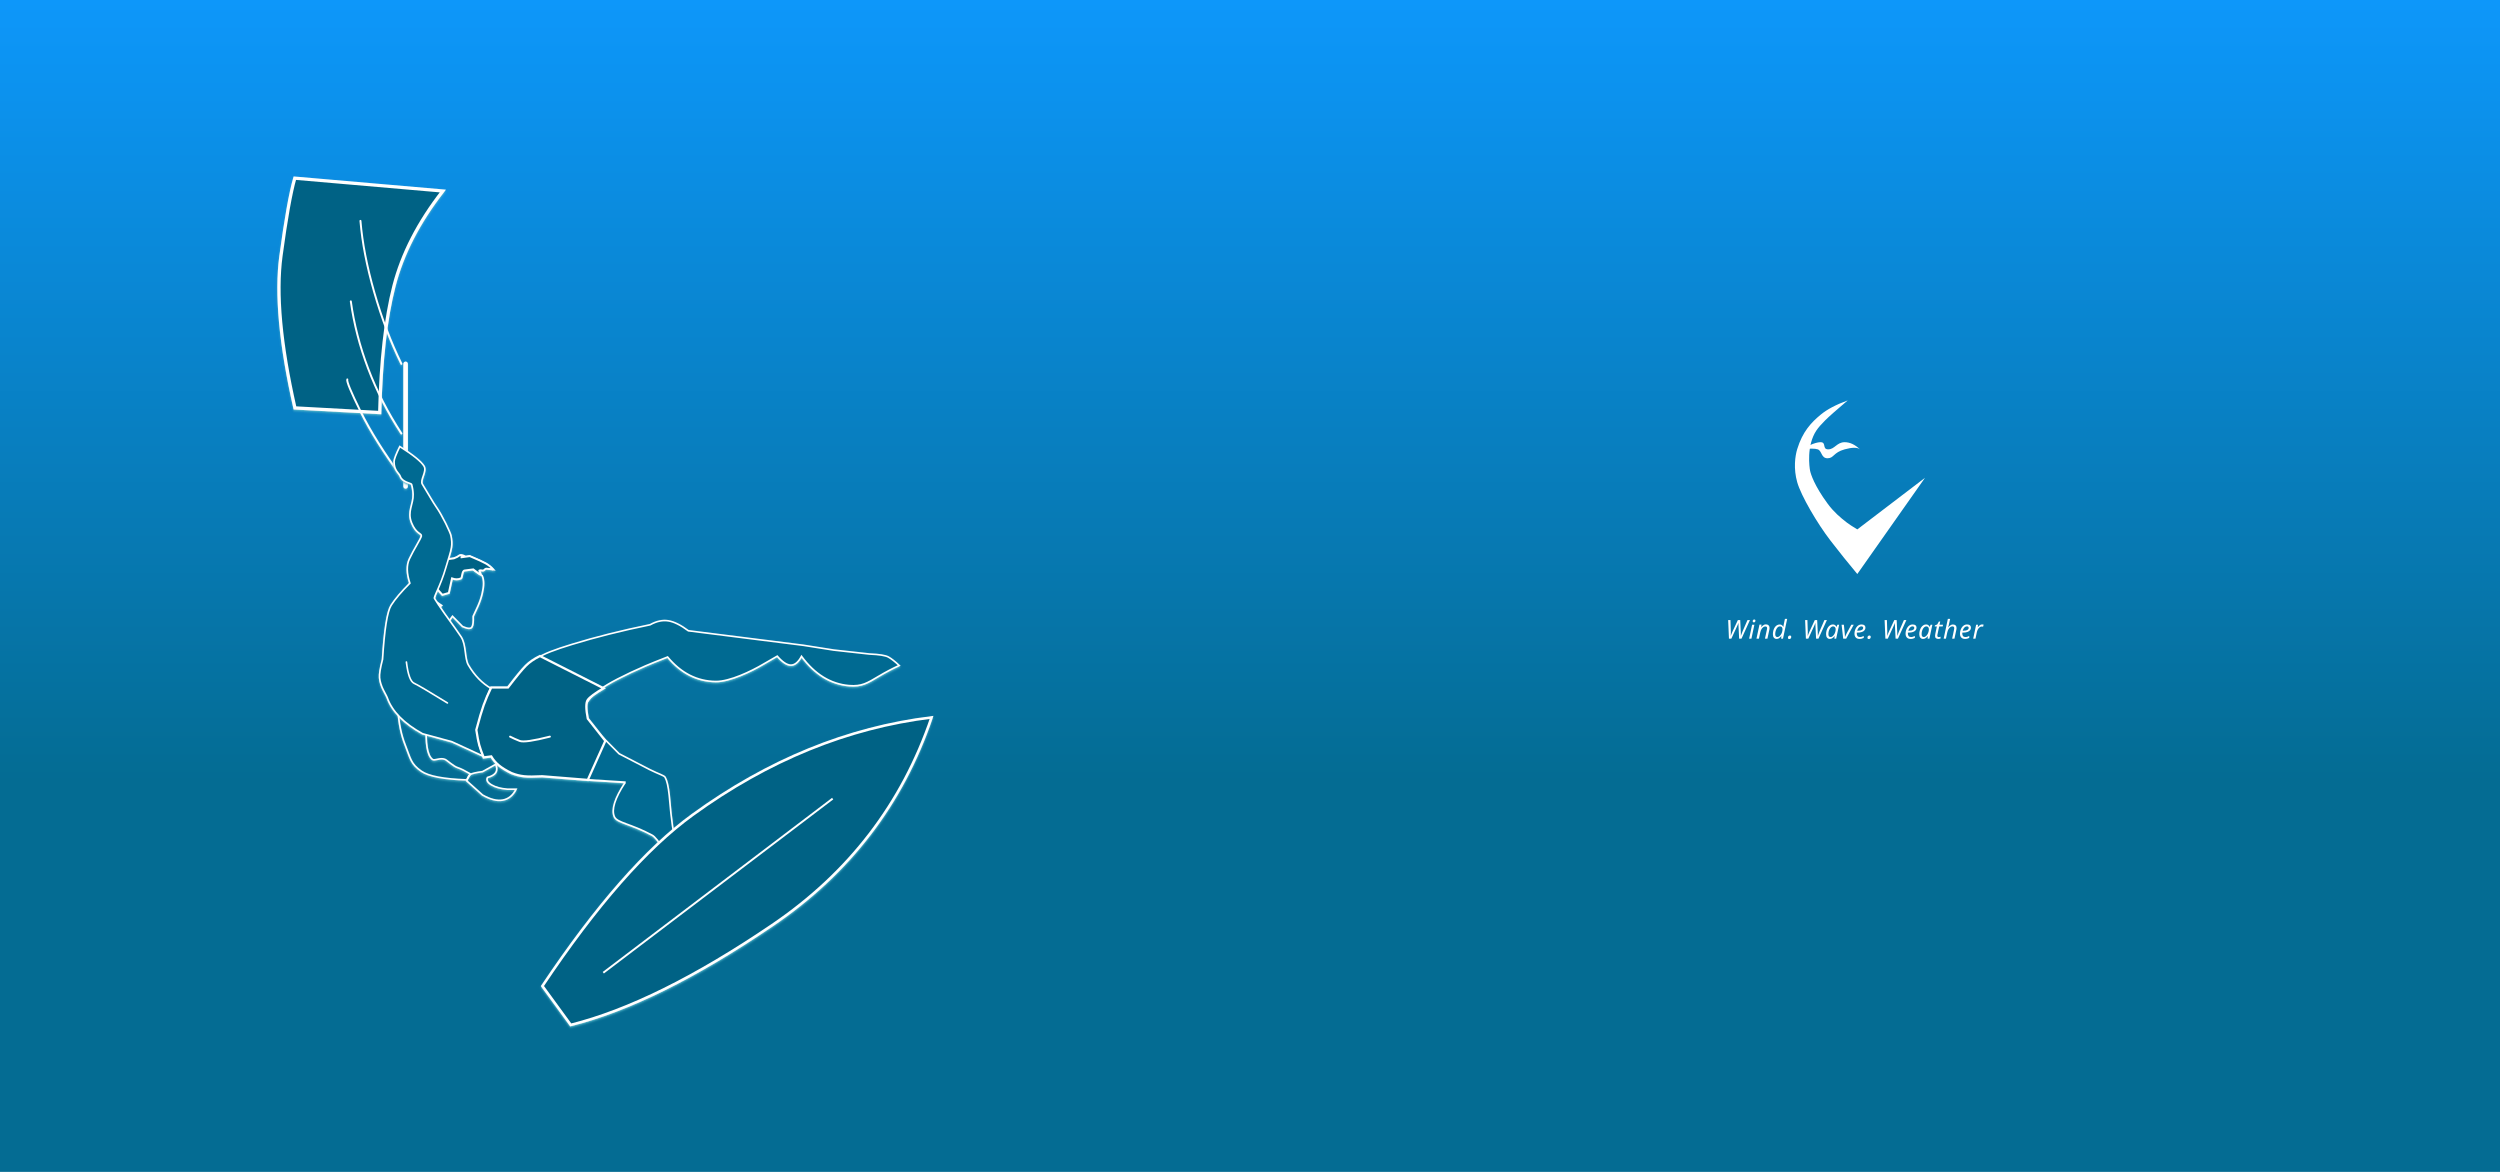
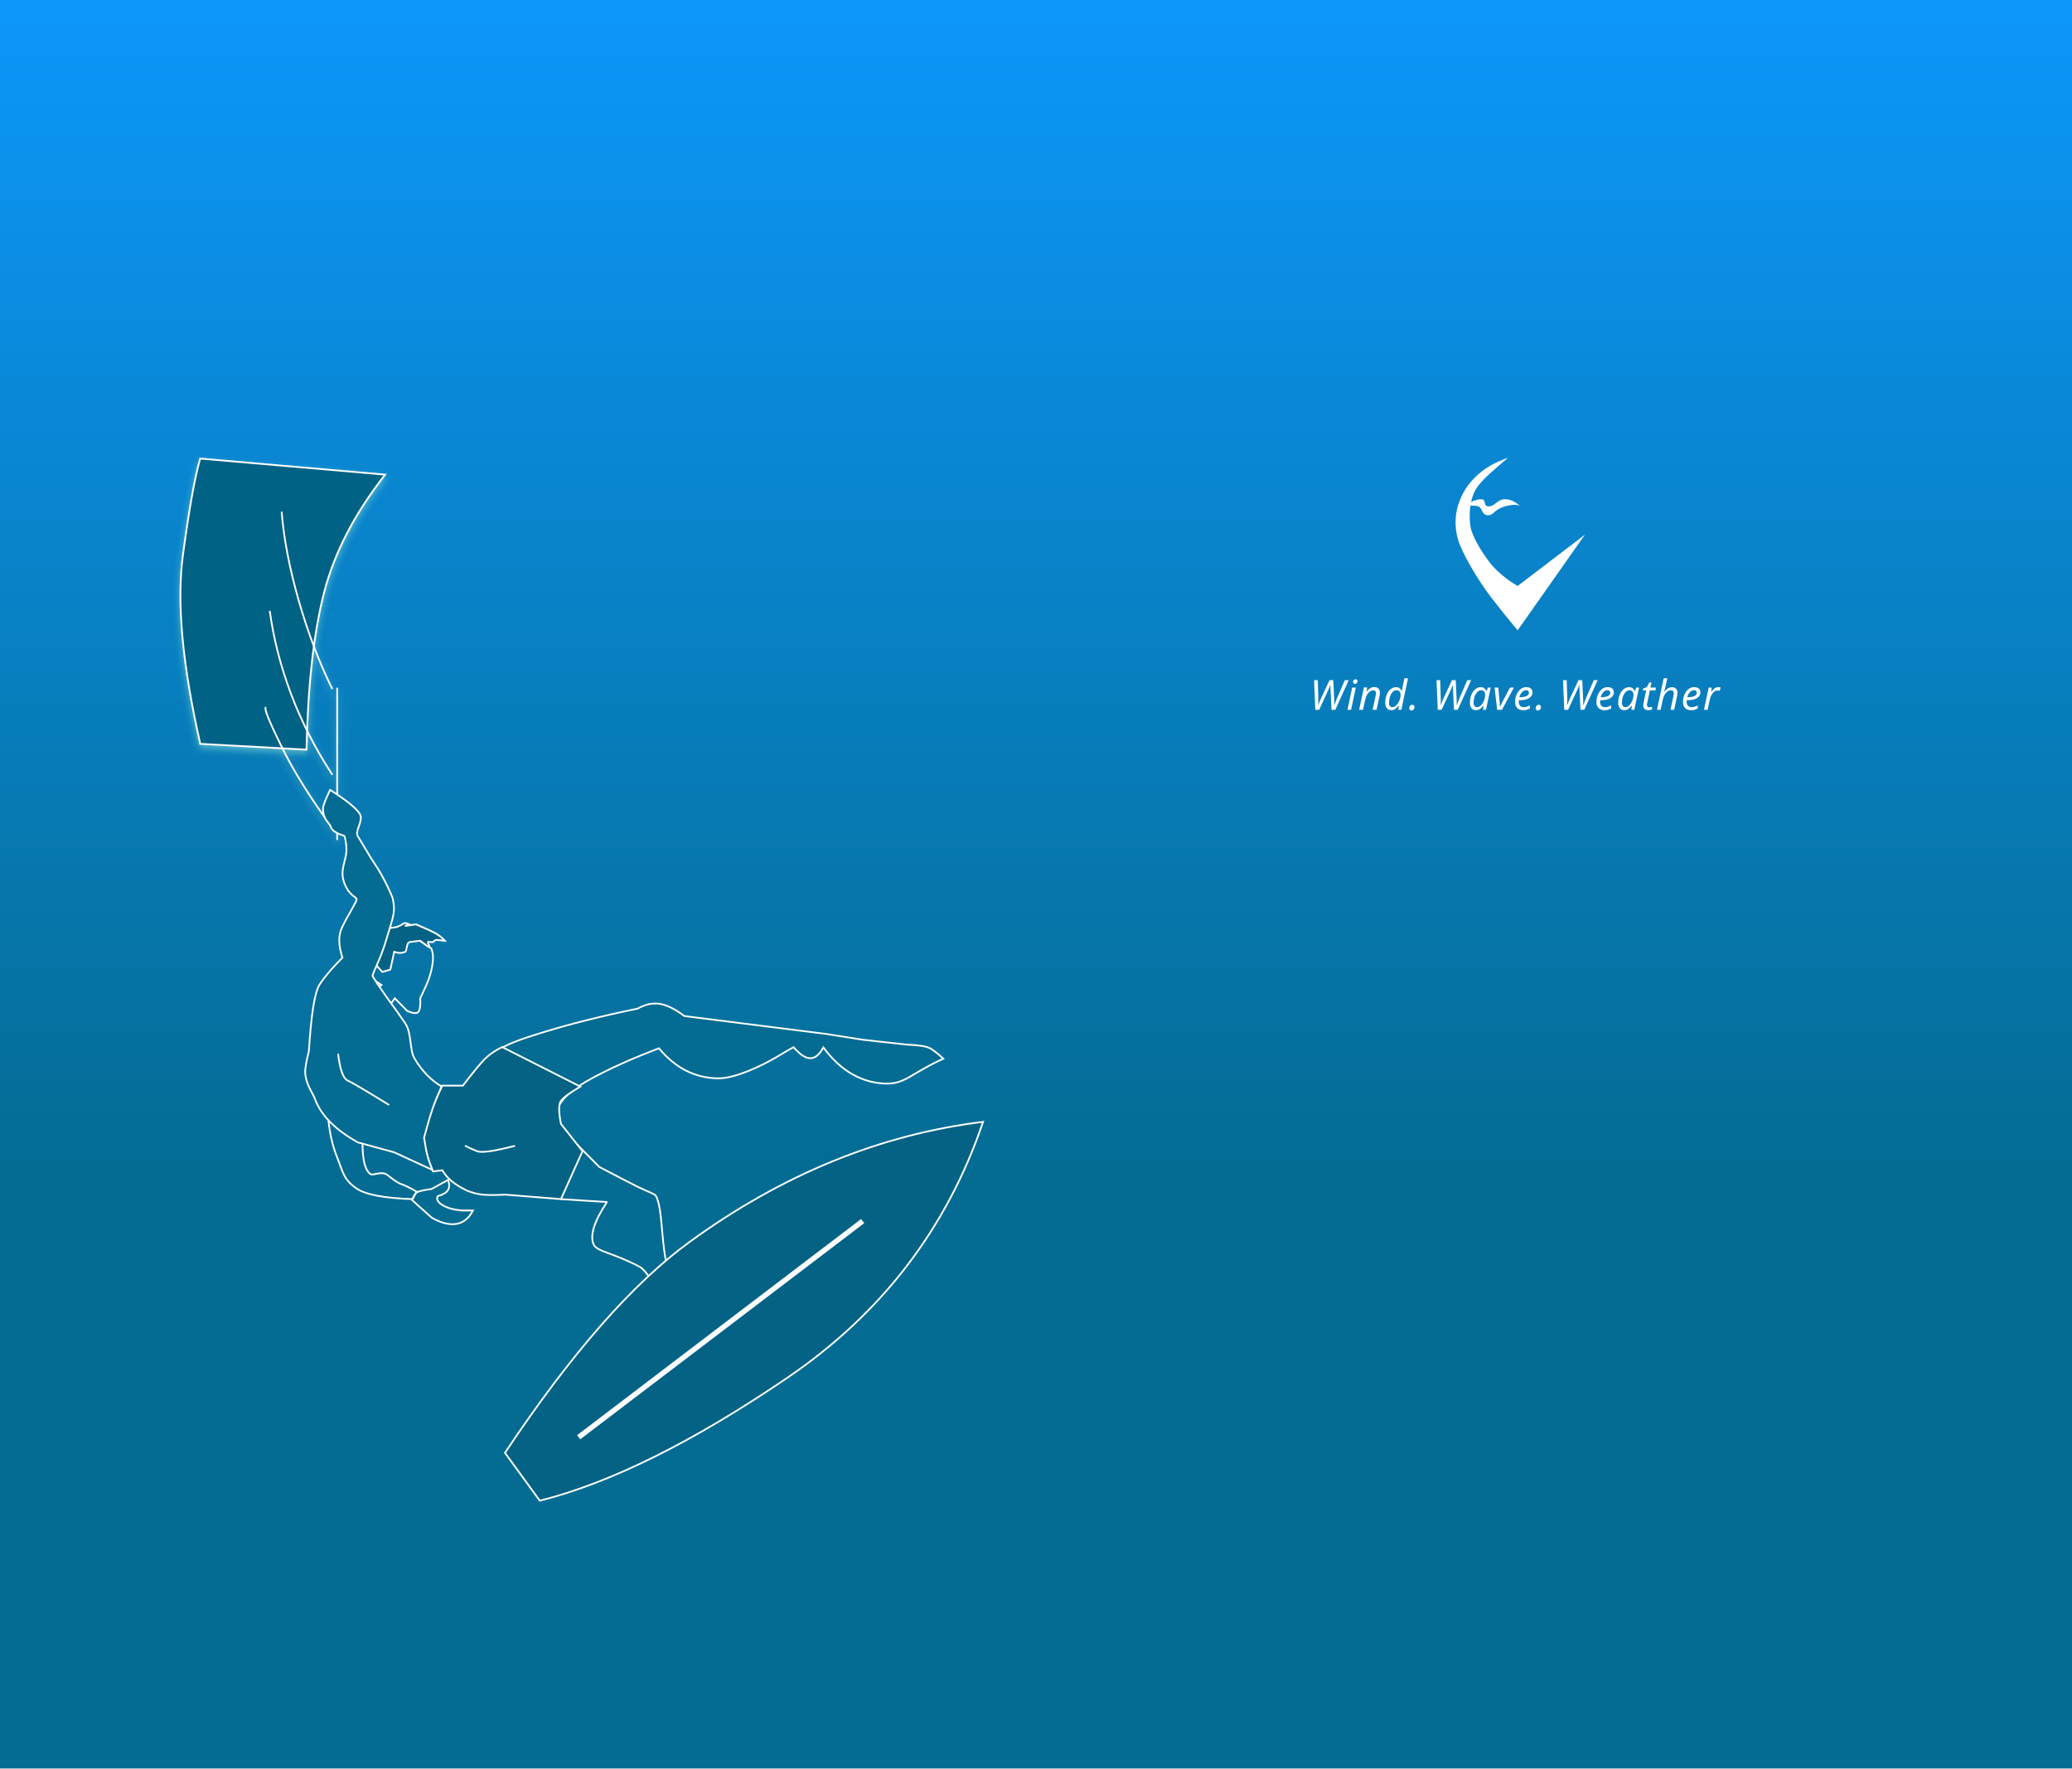
- <svg xmlns="http://www.w3.org/2000/svg" width="3840px" height="1800px" viewBox="0 0 3840 1800" version="1.1">
+ <svg xmlns="http://www.w3.org/2000/svg" width="1200px" height="1024px" viewBox="0 0 1200 1024" version="1.1">
  <defs>
    <linearGradient x1="50%" y1="0%" x2="50%" y2="66.7%" id="linearGradient-1">
      <stop stop-color="#0D97FA" offset="0%" />
      <stop stop-color="#046C93" offset="100%" />
    </linearGradient>
-     <filter x="-4.6%" y="-2.5%" width="109.3%" height="105.9%" filterUnits="objectBoundingBox" id="filter-2">
-       <feOffset dx="0" dy="2" in="SourceAlpha" result="shadowOffsetOuter1" />
-       <feGaussianBlur stdDeviation="2" in="shadowOffsetOuter1" result="shadowBlurOuter1" />
-       <feColorMatrix values="0 0 0 0 0.084   0 0 0 0 0.467   0 0 0 0 0.587  0 0 0 1 0" type="matrix" in="shadowBlurOuter1" result="shadowMatrixOuter1" />
-       <feMerge>
-         <feMergeNode in="shadowMatrixOuter1" />
-         <feMergeNode in="SourceGraphic" />
-       </feMerge>
-     </filter>
-     <filter x="-1.6%" y="-2.1%" width="103.1%" height="104.2%" filterUnits="objectBoundingBox" id="filter-3">
-       <feOffset dx="0" dy="2" in="SourceAlpha" result="shadowOffsetOuter1" />
-       <feGaussianBlur stdDeviation="2" in="shadowOffsetOuter1" result="shadowBlurOuter1" />
-       <feColorMatrix values="0 0 0 0 0.084   0 0 0 0 0.467   0 0 0 0 0.587  0 0 0 1 0" type="matrix" in="shadowBlurOuter1" result="shadowMatrixOuter1" />
-       <feMerge>
-         <feMergeNode in="shadowMatrixOuter1" />
-         <feMergeNode in="SourceGraphic" />
-       </feMerge>
-     </filter>
-     <filter x="-2.1%" y="-2.6%" width="104.4%" height="105.1%" filterUnits="objectBoundingBox" id="filter-4">
+     <filter x="-10.0%" y="-5.4%" width="120.0%" height="111.3%" filterUnits="objectBoundingBox" id="filter-2">
      <feOffset dx="0" dy="2" in="SourceAlpha" result="shadowOffsetOuter1" />
      <feGaussianBlur stdDeviation="2" in="shadowOffsetOuter1" result="shadowBlurOuter1" />
      <feColorMatrix values="0 0 0 0 0.084   0 0 0 0 0.467   0 0 0 0 0.587  0 0 0 1 0" type="matrix" in="shadowBlurOuter1" result="shadowMatrixOuter1" />
      <feMerge>
        <feMergeNode in="shadowMatrixOuter1" />
        <feMergeNode in="SourceGraphic" />
      </feMerge>
    </filter>
  </defs>
-   <g id="Artboard-Copy" stroke="none" stroke-width="1" fill="none" fill-rule="evenodd">
-     <rect id="Rectangle" fill="url(#linearGradient-1)" x="-4.54747351e-13" y="2.27373675e-13" width="3840" height="1800" />
-     <g id="Group" transform="translate(2650, 615)" fill="#FFFFFF">
-       <g id="LogoV" transform="translate(107, 0)">
-         <path d="M95.815,198.16 C88.495,193.758 83.183,190.29 79.878,187.754 C69.886,180.084 59.677,171.392 50.415,158.838 C29.597,130.62 24.302,112.918 23.299,108.047 C22.297,103.176 17.419,69.284 33.091,46.045 C35.937,41.824 40.465,36.625 46.674,30.448 C52.275,24.875 63.755,14.726 81.114,-4.82689369e-14 C63.289,6.475 49.499,13.738 39.743,21.79 C25.111,33.868 11.79,47.839 3.53,74.839 C0.228,85.63 -2.401,104.903 3.53,125.714 C9.461,146.525 34.286,188.989 54.682,215.447 C68.28,233.086 81.991,250.169 95.815,266.696 C108.416,248.788 124.172,226.395 143.084,199.517 C161.997,172.638 180.909,145.76 199.822,118.882 L95.815,198.16 Z" id="Path-9" />
-         <path d="M9.991,75.201 C23.32,67.87 33.121,64.205 39.394,64.205 C48.802,64.205 41.373,75.201 51.2,75.201 C61.027,75.201 64.327,64.205 76.392,64.205 C84.435,64.205 92.275,67.87 99.911,75.201 C95.953,71.979 88.114,71.979 76.392,75.201 C58.809,80.034 59.998,88.899 50.078,88.899 C40.158,88.899 41.586,77.427 35.071,75.201 C30.728,73.718 22.368,73.718 9.991,75.201 Z" id="Path-10" />
+   <g id="Artboard-Copy-5" stroke="none" stroke-width="1" fill="none" fill-rule="evenodd">
+     <rect id="Rectangle" fill="url(#linearGradient-1)" x="0" y="0" width="1200" height="1024" />
+     <g id="Group" transform="translate(758, 265)" fill="#FFFFFF">
+       <g id="LogoV" transform="translate(85, 0)">
+         <path d="M35.931,74.31 C33.186,72.659 31.193,71.359 29.954,70.408 C26.207,67.532 22.379,64.272 18.906,59.564 C11.099,48.983 9.113,42.344 8.737,40.518 C8.361,38.691 6.532,25.982 12.409,17.267 C13.476,15.684 15.174,13.734 17.503,11.418 C19.603,9.328 23.908,5.522 30.418,-1.81008513e-14 C23.733,2.428 18.562,5.152 14.904,8.171 C9.416,12.7 4.421,17.94 1.324,28.065 C0.086,32.111 -0.9,39.338 1.324,47.143 C3.548,54.947 12.857,70.871 20.506,80.793 C25.605,87.407 30.747,93.813 35.931,100.011 C40.656,93.296 46.565,84.898 53.657,74.819 C60.749,64.739 67.841,54.66 74.933,44.581 L35.931,74.31 Z" id="Path-9" />
+         <path d="M3.747,28.201 C8.745,25.451 12.42,24.077 14.773,24.077 C18.301,24.077 15.515,28.201 19.2,28.201 C22.885,28.201 24.123,24.077 28.647,24.077 C31.663,24.077 34.603,25.451 37.467,28.201 C35.983,26.992 33.043,26.992 28.647,28.201 C22.053,30.013 22.499,33.337 18.779,33.337 C15.059,33.337 15.595,29.035 13.152,28.201 C11.523,27.644 8.388,27.644 3.747,28.201 Z" id="Path-10" />
      </g>
-       <text id="Wind.-Wave.-Weather" font-family="Avenir-MediumOblique, Avenir" font-size="40" font-style="italic" font-weight="400" letter-spacing="1.111">
-         <tspan x="0.184" y="366">Wind. Wave. Weather</tspan>
+       <text id="Wind.-Wave.-Weather" font-family="Avenir-LightOblique, Avenir" font-size="24" font-style="italic" font-weight="300" letter-spacing="0.667">
+         <tspan x="0.487" y="146">Wind. Wave. Weather</tspan>
      </text>
    </g>
-     <g id="Group-5" transform="translate(426, 271)" stroke="#FFFFFF">
+     <g id="Group-5" transform="translate(104, 265)" stroke="#FFFFFF">
      <g id="Kite" filter="url(#filter-2)">
-         <path d="M26.811,2.668 L254.178,22.381 C216.769,70.413 191.766,119.044 179.133,168.257 C166.36,218.015 159.055,282.816 157.247,362.665 L157.247,362.665 L27.005,355.546 C4.919,257.913 -2.261,180.096 5.55,122.095 C13.192,65.35 20.271,25.539 26.811,2.668 L26.811,2.668 Z" id="Rectangle" stroke-width="5" fill="#046285" />
-         <path d="M190.55,287.814 C174.211,254.566 160.32,217.975 148.879,178.039 C137.437,138.103 130.361,101.511 127.65,68.264" id="Line" stroke-width="3" stroke-linecap="round" />
-         <path d="M190.55,461.24 C163.612,424.6 142.707,391.217 127.835,361.092 C112.964,330.966 106.17,314.535 107.453,311.798" id="Line" stroke-width="3" stroke-linecap="round" />
-         <path d="M190.55,394.822 C169.454,362.58 152.422,329.324 139.453,295.054 C126.485,260.784 117.617,226.392 112.85,191.876" id="Line" stroke-width="3" stroke-linecap="round" />
-         <line x1="197.025" y1="476" x2="197.025" y2="287.814" id="Path-7" stroke-width="7" stroke-linecap="round" />
+         <path d="M11.94,0.534 L119.034,9.838 C101.348,32.371 89.55,55.188 83.633,78.284 C77.689,101.489 74.309,131.753 73.499,169.077 L73.499,169.077 L11.98,165.707 C1.639,120.051 -1.721,83.681 1.919,56.599 C5.524,29.772 8.863,11.083 11.94,0.534 L11.94,0.534 Z" id="Rectangle" fill="#046285" />
+         <path d="M88.286,133.628 C80.715,118.192 74.28,101.203 68.979,82.661 C63.678,64.119 60.399,47.13 59.143,31.694" id="Line" stroke-linecap="round" />
+         <path d="M88.286,214.147 C75.805,197.136 66.119,181.637 59.229,167.65 C52.338,153.663 49.191,146.034 49.785,144.764" id="Line" stroke-linecap="round" />
+         <path d="M88.286,183.31 C78.512,168.341 70.62,152.9 64.612,136.989 C58.603,121.078 54.494,105.11 52.286,89.085" id="Line" stroke-linecap="round" />
+         <line x1="91.286" y1="221" x2="91.286" y2="133.628" id="Path-7" stroke-linecap="round" />
      </g>
-       <g id="SURFER" filter="url(#filter-3)" transform="translate(97, 414)">
-         <path d="M88.265,405.813 C89.71,426.354 93.321,443.936 99.095,458.559 C107.757,480.495 107.757,488.217 124.23,499.658 C135.212,507.285 158.496,511.721 194.081,512.966 L199.38,503.664 C191.081,498.81 184.592,495.622 179.914,494.1 C173.275,491.941 163.775,482.747 160.489,481.406 C152.811,478.274 144.595,484.133 141.173,481.406 C133.231,475.076 130.233,456.544 132.177,425.81 L111.877,421.373 L88.265,405.813 Z" id="Path-11" stroke-width="2.5" />
-         <path d="M127.155,226.386 L147.525,176.54 L198.556,169.339 C210.829,174.552 219.049,178.35 223.216,180.734 C227.384,183.118 231.167,186.187 234.567,189.94 C223.169,185.595 215.854,183.84 212.623,184.674 C209.391,185.507 206.47,187.263 203.86,189.94 L217.584,199.175 C220.536,205.547 220.536,214.85 217.584,227.083 C215.956,233.828 213.729,240.167 210.87,246.468 C209.32,249.885 206.983,254.925 203.86,261.588 C204.297,269.877 203.611,275.438 201.803,278.271 C199.995,281.104 195.202,280.794 187.426,277.343 L172.006,261.588 L162.644,274.843 L140.15,257.059 L155.385,244.944 L127.155,226.386 Z" id="Path-13" stroke-width="2.5" />
-         <path d="M127.155,225.744 L147.525,176.298 L174.244,172.559 C178.267,171.005 180.988,169.581 182.407,168.285 C183.826,166.99 186.55,167.28 190.579,169.156 L184.536,171.118 L198.556,169.156 C210.829,174.326 219.049,178.094 223.216,180.459 C227.384,182.824 231.167,185.868 234.567,189.591 C229.788,189.002 226.474,188.652 224.626,188.542 C221.702,188.369 221.125,190.897 219.466,191.322 C217.877,191.729 214.764,190.473 213.325,191.322 C212.723,191.677 216.095,196.728 215.187,197.472 C214.795,197.794 211.019,195.167 203.86,189.591 C197.462,190.306 193.034,190.883 190.579,191.322 C186.368,192.075 187.295,202.49 185.028,203.456 C180.777,205.265 176.198,205.265 171.291,203.456 L166.406,225.744 L156.482,228.644 L146.396,217.49 L140.15,256.169 L135.358,246.77 L127.155,225.744 Z" id="Path-13" stroke-width="3" fill="#046285" />
-         <path d="M345.537,524.984 C332.723,524.991 317.679,531.318 299.47,529.197 C287.331,527.783 276.248,523.498 266.222,516.34 L258.367,508.356 L239.483,403.495 C234.151,423.563 231.021,443.577 229.362,459.476 C227.702,475.374 232.765,492.31 244.552,510.282 L193.271,495.831 L146.733,490.715 C116.03,479.581 95.308,464.226 84.57,444.65 C81.555,439.156 71.717,430.018 68.147,416.258 C66.759,410.907 66.764,401.311 68.163,387.47 C63.778,341.622 63.794,313.594 68.211,303.387 C72.629,293.179 80.329,280.511 91.311,265.38 C84.007,251.175 81.801,238.978 84.693,228.791 C89.03,213.511 97.422,195.127 97.425,190.955 C97.427,186.782 88.826,189.251 79.317,173.211 C69.809,157.172 77.778,144.628 74.928,129.804 C73.928,124.601 72.323,119.617 70.114,114.851 C69.486,113.497 55.212,113.879 51.152,105.665 C48.966,101.242 39.941,98.425 38.134,84.493 C37.682,81.007 39.373,72.99 43.207,60.44 C65.575,70.079 79.43,78.088 84.775,84.466 C90.689,91.522 81.623,106.465 86.412,112.099 C99.352,127.322 107.638,137.788 112.37,142.625 C124.623,155.15 140.575,178.937 142.12,183.053 C144.835,190.281 145.868,195.397 145.881,201.129 C145.89,204.971 145.44,209.09 144.732,214.307 C144.038,219.424 143.095,225.597 142.092,233.601 C138.54,261.94 130.605,280.501 132.333,282.573 C136.012,286.984 142.412,293.906 151.535,303.34 C167.046,318.867 177.156,329.212 181.865,334.372 C191.736,345.189 192.322,366.426 199.723,375.426 C211.614,389.885 224.989,399.919 239.849,405.527 C256.418,403.735 265.231,401.812 266.289,399.758 C290.323,353.078 301.499,343.998 352.221,319.142 C386.036,302.571 423.916,286.416 465.86,270.677 C474.599,263.82 483.435,260.389 492.37,260.384 C501.304,260.379 512.265,263.799 525.253,270.643 L703.092,265.032 L750.44,265.005 L805.545,262.419 C820.36,260.686 830.167,260.68 834.966,262.403 C839.765,264.125 845.929,267.547 853.457,272.669 C844.652,278.427 835.114,285.552 824.843,294.045 C809.437,306.785 801.945,313.837 782.126,315.246 C753.808,317.26 727.46,306.261 703.082,282.249 C699.625,291.961 694.929,297.259 688.995,298.141 C683.061,299.024 675.448,295.556 666.156,287.739 C664.743,288.698 658.473,293.804 647.347,303.058 C630.658,316.938 600.327,337.868 579.191,341.008 C550.638,345.249 524.256,336.715 500.046,315.407 C485.784,323.765 475.34,330.033 468.716,334.209 C454.55,343.139 441.414,352.063 429.307,360.98 C408.709,376.153 395.805,389.055 390.596,399.687 C387.414,405.395 385.821,410.858 385.818,416.077 C385.815,421.296 387.402,426.098 390.578,430.482 L449.637,473.816 C474.943,482.351 491.713,487.917 499.946,490.514 C514.612,495.141 523.194,496.023 525.123,498.402 C528.678,502.784 532.227,511.609 535.772,524.876 C540.896,545.718 545.01,560.991 548.115,570.696 C551.219,580.401 555.712,590.242 561.592,600.219 L541.158,609.149 C531.187,597.61 523.94,591.052 519.417,589.475 C484.096,577.158 463.395,579.155 457.829,570.747 C451.195,560.725 453.825,542.551 465.719,516.227" id="Path-8" stroke-width="2.5" fill="#046B92" transform="translate(445.7596, 334.7945) rotate(9) translate(-445.7596, -334.7945) " />
-         <path d="M219.897,478.351 C216.672,470.368 214.397,463.984 213.072,459.197 C211.748,454.411 210.27,446.737 208.64,436.174 C213.157,419.142 216.91,406.444 219.897,398.082 C222.884,389.719 226.76,380.662 231.524,370.909 L257.231,370.909 C270.01,354.197 279.171,343.063 284.714,337.506 C290.257,331.95 297.478,327.007 306.377,322.678 L404.07,372.109 C390.883,379.909 382.81,385.877 379.852,390.014 C376.893,394.15 376.893,403.747 379.852,418.804 L406.796,452.965 L379.852,512.966 L309.942,507.345 C297.763,508.016 288.442,508.016 281.979,507.345 C275.517,506.675 269.036,505.034 262.537,502.425 C254.454,498.468 248.022,494.518 243.24,490.574 C238.458,486.63 234.552,482.055 231.524,476.847 L219.897,478.351 Z" id="Path-9" stroke-width="3.5" fill="#046285" />
-         <path d="M260.494,446.458 C264.864,448.722 269.77,450.922 275.211,453.058 C280.652,455.194 296.117,452.994 321.607,446.458" id="Path-10" stroke-width="3" stroke-linecap="round" />
-         <path d="M101.228,331.915 C103.555,351.118 107.49,361.983 113.033,364.508 C118.576,367.033 135.63,377.107 164.194,394.729" id="Path-10" stroke-width="2.5" stroke-linecap="round" />
-         <path d="M193.824,514.317 C195.198,509.599 196.989,506.421 199.197,504.783 C201.405,503.145 207.743,501.621 218.21,500.213 L238.542,488.949 C240.619,494.12 240.619,498.348 238.542,501.633 C236.464,504.919 232.19,507.449 225.719,509.226 C223.757,513.204 225.863,517.007 232.037,520.635 C238.211,524.264 246.301,526.452 256.307,527.201 L269.753,527.201 C264.869,536.826 258.009,542.407 249.172,543.944 C240.336,545.481 230.015,542.888 218.21,536.166 L193.824,514.317 Z" id="Path-12" stroke-width="2.5" />
-         <line x1="379.852" y1="512.966" x2="438.024" y2="516.661" id="Path-3" stroke-width="3" />
+       <g id="SURFER" transform="translate(45, 192)">
+         <path d="M40.867,187.764 C41.536,197.268 43.208,205.403 45.881,212.169 C49.892,222.318 49.892,225.891 57.519,231.185 C62.604,234.714 73.384,236.766 89.86,237.343 L92.314,233.039 C88.471,230.793 85.467,229.318 83.301,228.614 C80.227,227.615 75.829,223.36 74.307,222.74 C70.752,221.291 66.948,224.002 65.364,222.74 C61.687,219.811 60.298,211.237 61.199,197.016 L51.799,194.964 L40.867,187.764 Z" id="Path-11" />
+         <path d="M58.873,104.746 L68.305,81.683 L91.932,78.351 C97.615,80.763 101.421,82.52 103.35,83.623 C105.28,84.726 107.031,86.146 108.605,87.883 C103.328,85.873 99.941,85.06 98.445,85.446 C96.949,85.832 95.597,86.644 94.388,87.883 L100.742,92.156 C102.109,95.104 102.109,99.408 100.742,105.068 C99.989,108.189 98.957,111.122 97.634,114.037 C96.916,115.618 95.834,117.95 94.388,121.033 C94.59,124.868 94.273,127.441 93.436,128.752 C92.598,130.063 90.38,129.92 86.779,128.323 L79.64,121.033 L75.305,127.166 L64.89,118.938 L71.944,113.332 L58.873,104.746 Z" id="Path-13" />
+         <path d="M58.873,104.449 L68.305,81.571 L80.676,79.841 C82.538,79.122 83.798,78.463 84.455,77.863 C85.112,77.264 86.374,77.398 88.239,78.266 L85.441,79.174 L91.932,78.266 C97.615,80.659 101.421,82.402 103.35,83.496 C105.28,84.59 107.031,85.999 108.605,87.721 C106.393,87.449 104.859,87.287 104.003,87.236 C102.649,87.156 102.382,88.326 101.614,88.522 C100.878,88.71 99.437,88.129 98.771,88.522 C98.492,88.686 100.053,91.023 99.633,91.368 C99.451,91.517 97.703,90.301 94.388,87.721 C91.426,88.052 89.376,88.319 88.239,88.522 C86.289,88.87 86.719,93.69 85.669,94.136 C83.701,94.973 81.581,94.973 79.309,94.136 L77.047,104.449 L72.452,105.79 L67.782,100.63 L64.89,118.526 L62.671,114.177 L58.873,104.449 Z" id="Path-13" fill="#046285" />
+         <path d="M159.976,242.91 C154.043,242.914 147.077,245.842 138.646,244.862 C133.026,244.208 127.895,242.226 123.253,238.915 L119.617,235.221 L110.879,186.703 C108.409,195.988 106.959,205.249 106.19,212.605 C105.421,219.962 107.764,227.798 113.22,236.113 L89.478,229.429 L67.932,227.064 C53.717,221.914 44.123,214.81 39.152,205.753 C37.757,203.211 33.202,198.983 31.55,192.616 C30.908,190.141 30.911,185.701 31.559,179.297 C29.531,158.083 29.54,145.115 31.586,140.391 C33.631,135.668 37.197,129.806 42.282,122.805 C38.902,116.232 37.881,110.589 39.22,105.875 C41.229,98.805 45.115,90.298 45.117,88.368 C45.118,86.437 41.135,87.58 36.734,80.159 C32.333,72.738 36.023,66.933 34.704,60.075 C34.241,57.667 33.498,55.361 32.476,53.156 C32.185,52.53 25.576,52.707 23.697,48.907 C22.685,46.861 18.507,45.557 17.67,39.111 C17.461,37.498 18.245,33.789 20.021,27.982 C30.376,32.441 36.791,36.146 39.265,39.096 C42.003,42.361 37.805,49.276 40.022,51.882 C46.012,58.925 49.848,63.767 52.038,66.005 C57.711,71.8 65.096,82.805 65.811,84.71 C67.068,88.054 67.546,90.421 67.551,93.073 C67.555,94.851 67.347,96.757 67.019,99.171 C66.697,101.538 66.26,104.394 65.795,108.098 C64.149,121.211 60.475,129.799 61.275,130.758 C62.978,132.799 65.941,136.001 70.164,140.365 C77.345,147.549 82.025,152.335 84.205,154.723 C88.775,159.727 89.045,169.553 92.471,173.717 C97.976,180.407 104.168,185.049 111.048,187.643 C118.719,186.813 122.8,185.923 123.29,184.972 C134.42,163.373 139.595,159.171 163.08,147.667 C178.737,139.998 196.276,132.521 215.697,125.237 C219.743,122.064 223.835,120.476 227.971,120.473 C232.108,120.471 237.183,122.052 243.196,125.218 L325.535,122.614 L347.457,122.599 L372.971,121.4 C379.83,120.597 384.37,120.594 386.592,121.39 C388.814,122.187 391.668,123.77 395.153,126.14 C391.076,128.804 386.66,132.102 381.904,136.032 C374.77,141.927 371.301,145.191 362.125,145.844 C349.014,146.777 336.815,141.689 325.53,130.58 C323.928,135.074 321.754,137.525 319.007,137.934 C316.259,138.342 312.734,136.738 308.432,133.122 C307.778,133.565 304.875,135.928 299.723,140.211 C291.996,146.634 277.952,156.32 268.166,157.773 C254.945,159.737 242.731,155.79 231.523,145.932 C224.919,149.8 220.084,152.7 217.016,154.633 C210.457,158.766 204.375,162.895 198.769,167.022 C189.231,174.044 183.256,180.014 180.844,184.933 C179.37,187.574 178.633,190.102 178.631,192.517 C178.629,194.932 179.364,197.154 180.834,199.182 L208.176,219.23 C219.892,223.178 227.656,225.752 231.468,226.953 C238.258,229.093 242.231,229.502 243.125,230.602 C244.77,232.63 246.413,236.712 248.054,242.851 C250.425,252.494 252.329,259.561 253.766,264.051 C255.203,268.542 257.282,273.095 260.004,277.711 L250.543,281.844 C245.927,276.505 242.572,273.471 240.478,272.741 C224.125,267.044 214.541,267.969 211.964,264.079 C208.893,259.442 210.112,251.033 215.62,238.852" id="Path-8" fill="#046B92" transform="translate(206.3953, 154.9127) rotate(9) translate(-206.3953, -154.9127) " />
+         <path d="M101.813,221.327 C100.32,217.633 99.267,214.679 98.653,212.464 C98.04,210.25 97.356,206.699 96.601,201.812 C98.693,193.931 100.43,188.056 101.813,184.187 C103.196,180.318 104.991,176.127 107.197,171.615 L119.099,171.615 C125.016,163.882 129.257,158.73 131.824,156.16 C134.39,153.589 137.734,151.302 141.854,149.299 L187.086,172.17 C180.981,175.779 177.243,178.54 175.873,180.454 C174.503,182.368 174.503,186.808 175.873,193.775 L188.348,209.581 L175.873,237.343 L143.505,234.742 C137.865,235.052 133.55,235.052 130.558,234.742 C127.566,234.431 124.565,233.673 121.556,232.465 C117.813,230.635 114.835,228.807 112.621,226.982 C110.407,225.157 108.599,223.04 107.197,220.631 L101.813,221.327 Z" id="Path-9" fill="#046285" />
+         <path d="M120.61,206.57 C122.633,207.618 124.905,208.636 127.424,209.624 C129.943,210.612 137.104,209.594 148.906,206.57" id="Path-10" stroke-linecap="round" />
+         <path d="M46.869,153.573 C47.946,162.458 49.768,167.484 52.335,168.653 C54.901,169.821 62.797,174.482 76.022,182.636" id="Path-10" stroke-linecap="round" />
+         <path d="M89.742,237.968 C90.377,235.785 91.207,234.314 92.229,233.556 C93.252,232.798 96.186,232.093 101.032,231.442 L110.446,226.23 C111.408,228.623 111.408,230.579 110.446,232.099 C109.484,233.619 107.505,234.79 104.509,235.612 C103.6,237.452 104.575,239.212 107.434,240.891 C110.293,242.57 114.039,243.582 118.671,243.929 L124.897,243.929 C122.635,248.382 119.459,250.964 115.368,251.676 C111.277,252.387 106.498,251.187 101.032,248.077 L89.742,237.968 Z" id="Path-12" />
+         <line x1="175.873" y1="237.343" x2="202.807" y2="239.052" id="Path-3" />
      </g>
-       <g id="SURFBOARD" filter="url(#filter-4)" transform="translate(363, 750)">
-         <path d="M350.201,665.892 C428.949,550.063 464.795,420.928 457.74,278.486 C450.684,136.045 429.397,22.904 393.879,-60.938 L320.024,-59.773 C271.028,80.661 247.338,194.906 248.954,282.961 C251.578,425.955 285.327,553.599 350.201,665.892 Z" id="Oval" stroke-width="4" fill="#046285" transform="translate(353.7431, 302.4773) scale(1, -1) rotate(-53) translate(-353.7431, -302.4773) " />
-         <line x1="138.85" y1="472.195" x2="488.77" y2="206.585" id="Line-2" stroke-width="3" stroke-linecap="square" />
+       <g id="SURFBOARD" transform="translate(168, 347)">
+         <path d="M162.02,309.03 C198.628,255.274 215.335,195.373 212.142,129.326 C208.949,63.279 199.136,10.827 182.702,-28.031 L148.43,-27.448 C125.614,37.7 114.556,90.689 115.256,131.52 C116.392,197.826 131.98,256.996 162.02,309.03 Z" id="Oval" fill="#046285" transform="translate(163.8756, 140.4997) scale(1, -1) rotate(-53) translate(-163.8756, -140.4997) " />
+         <line x1="64.326" y1="219.317" x2="226.436" y2="95.951" id="Line-2" stroke-width="3" stroke-linecap="square" />
      </g>
    </g>
  </g>
</svg>
